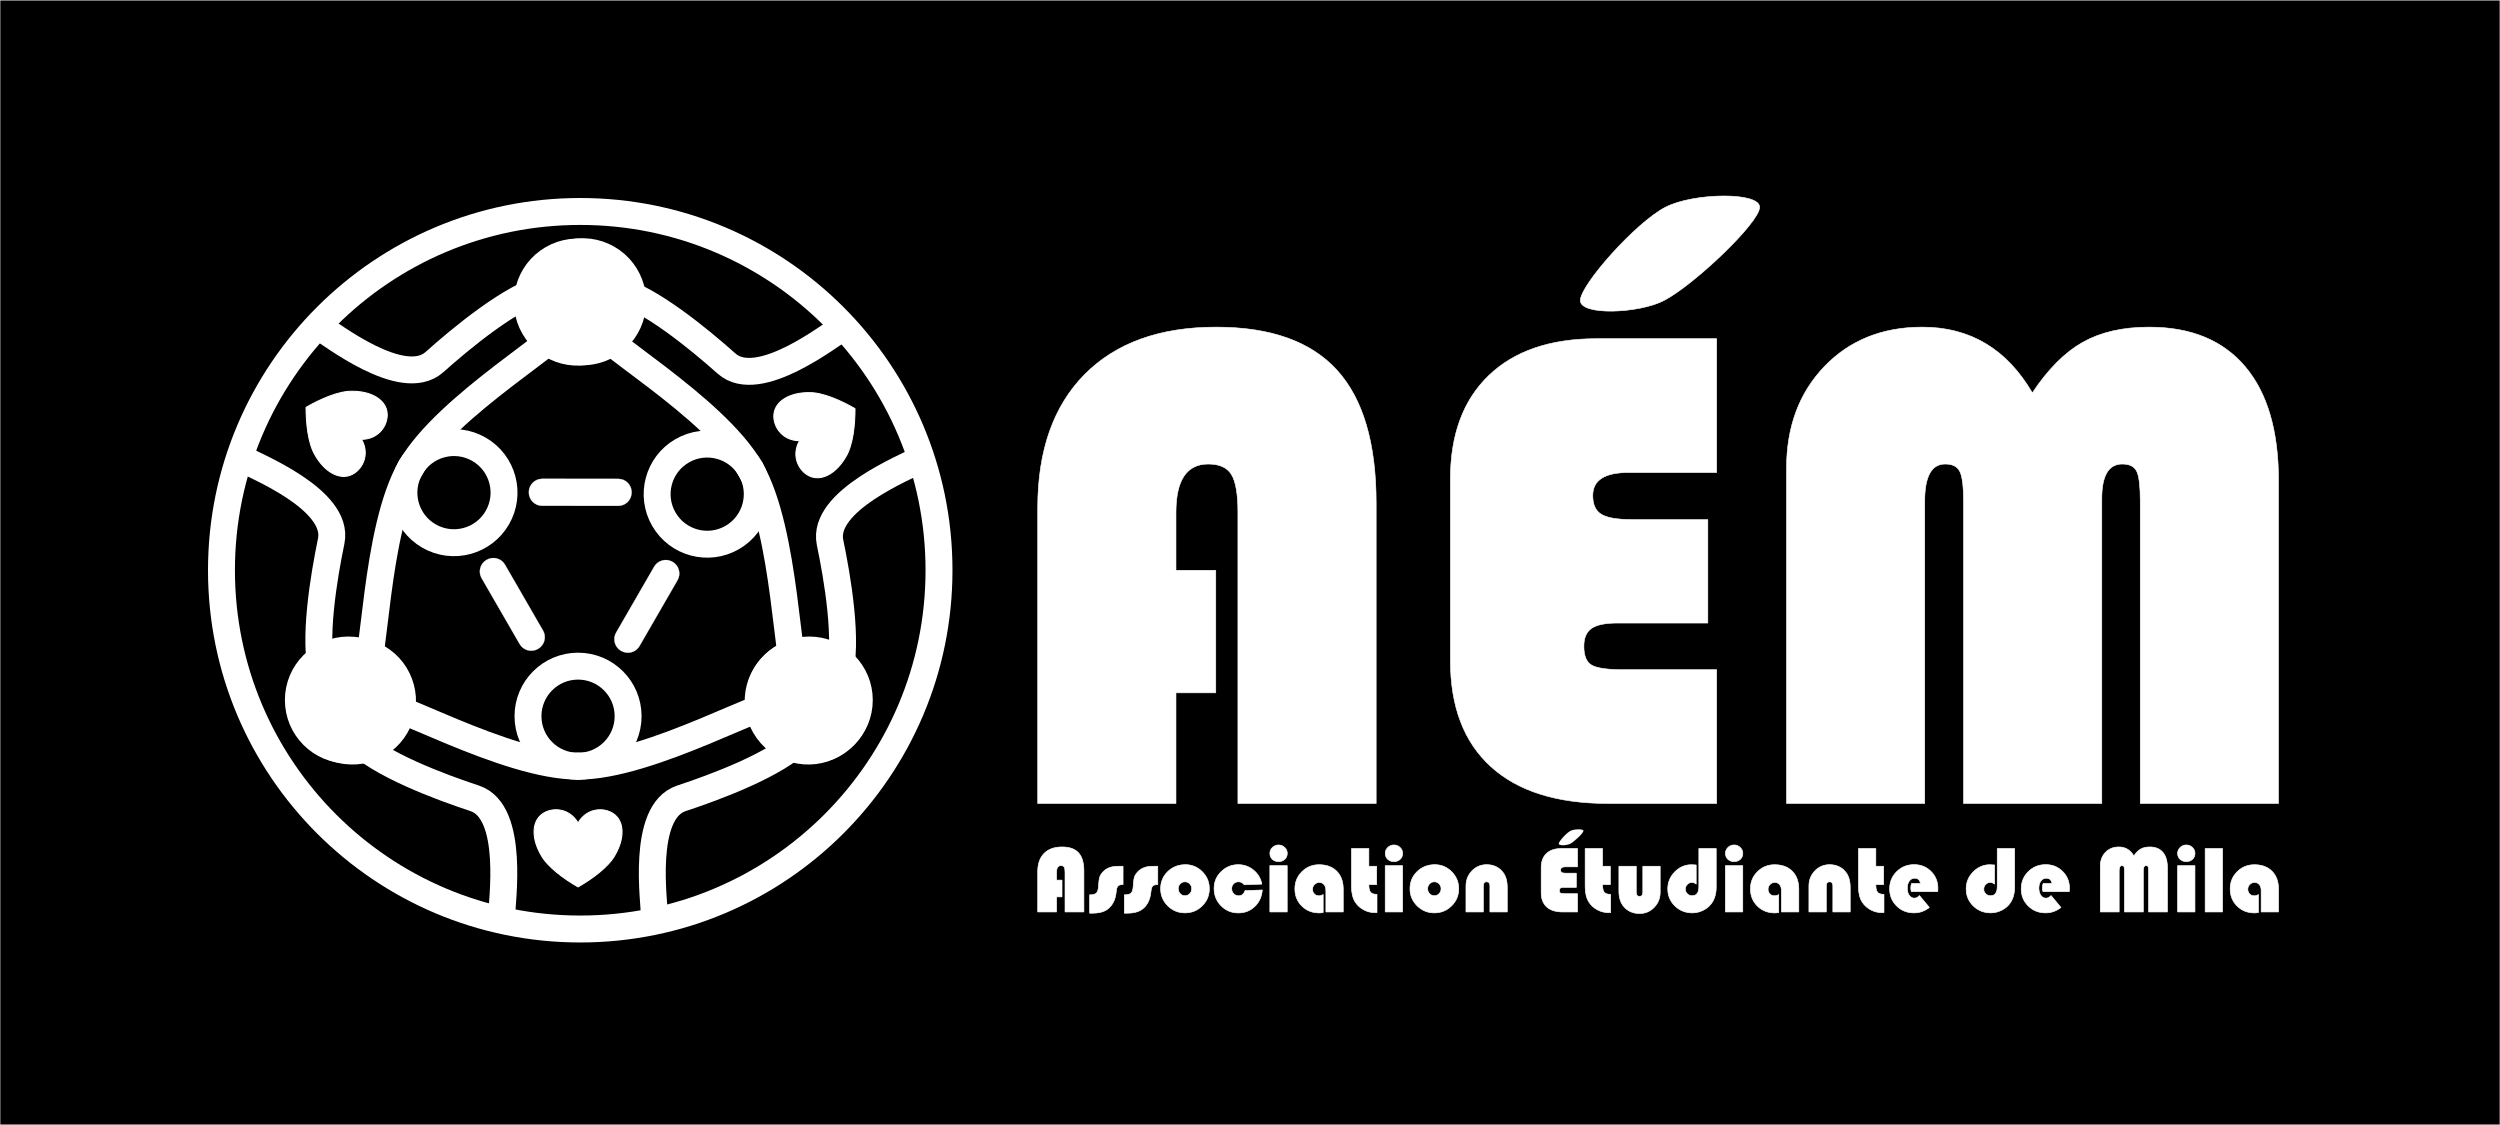
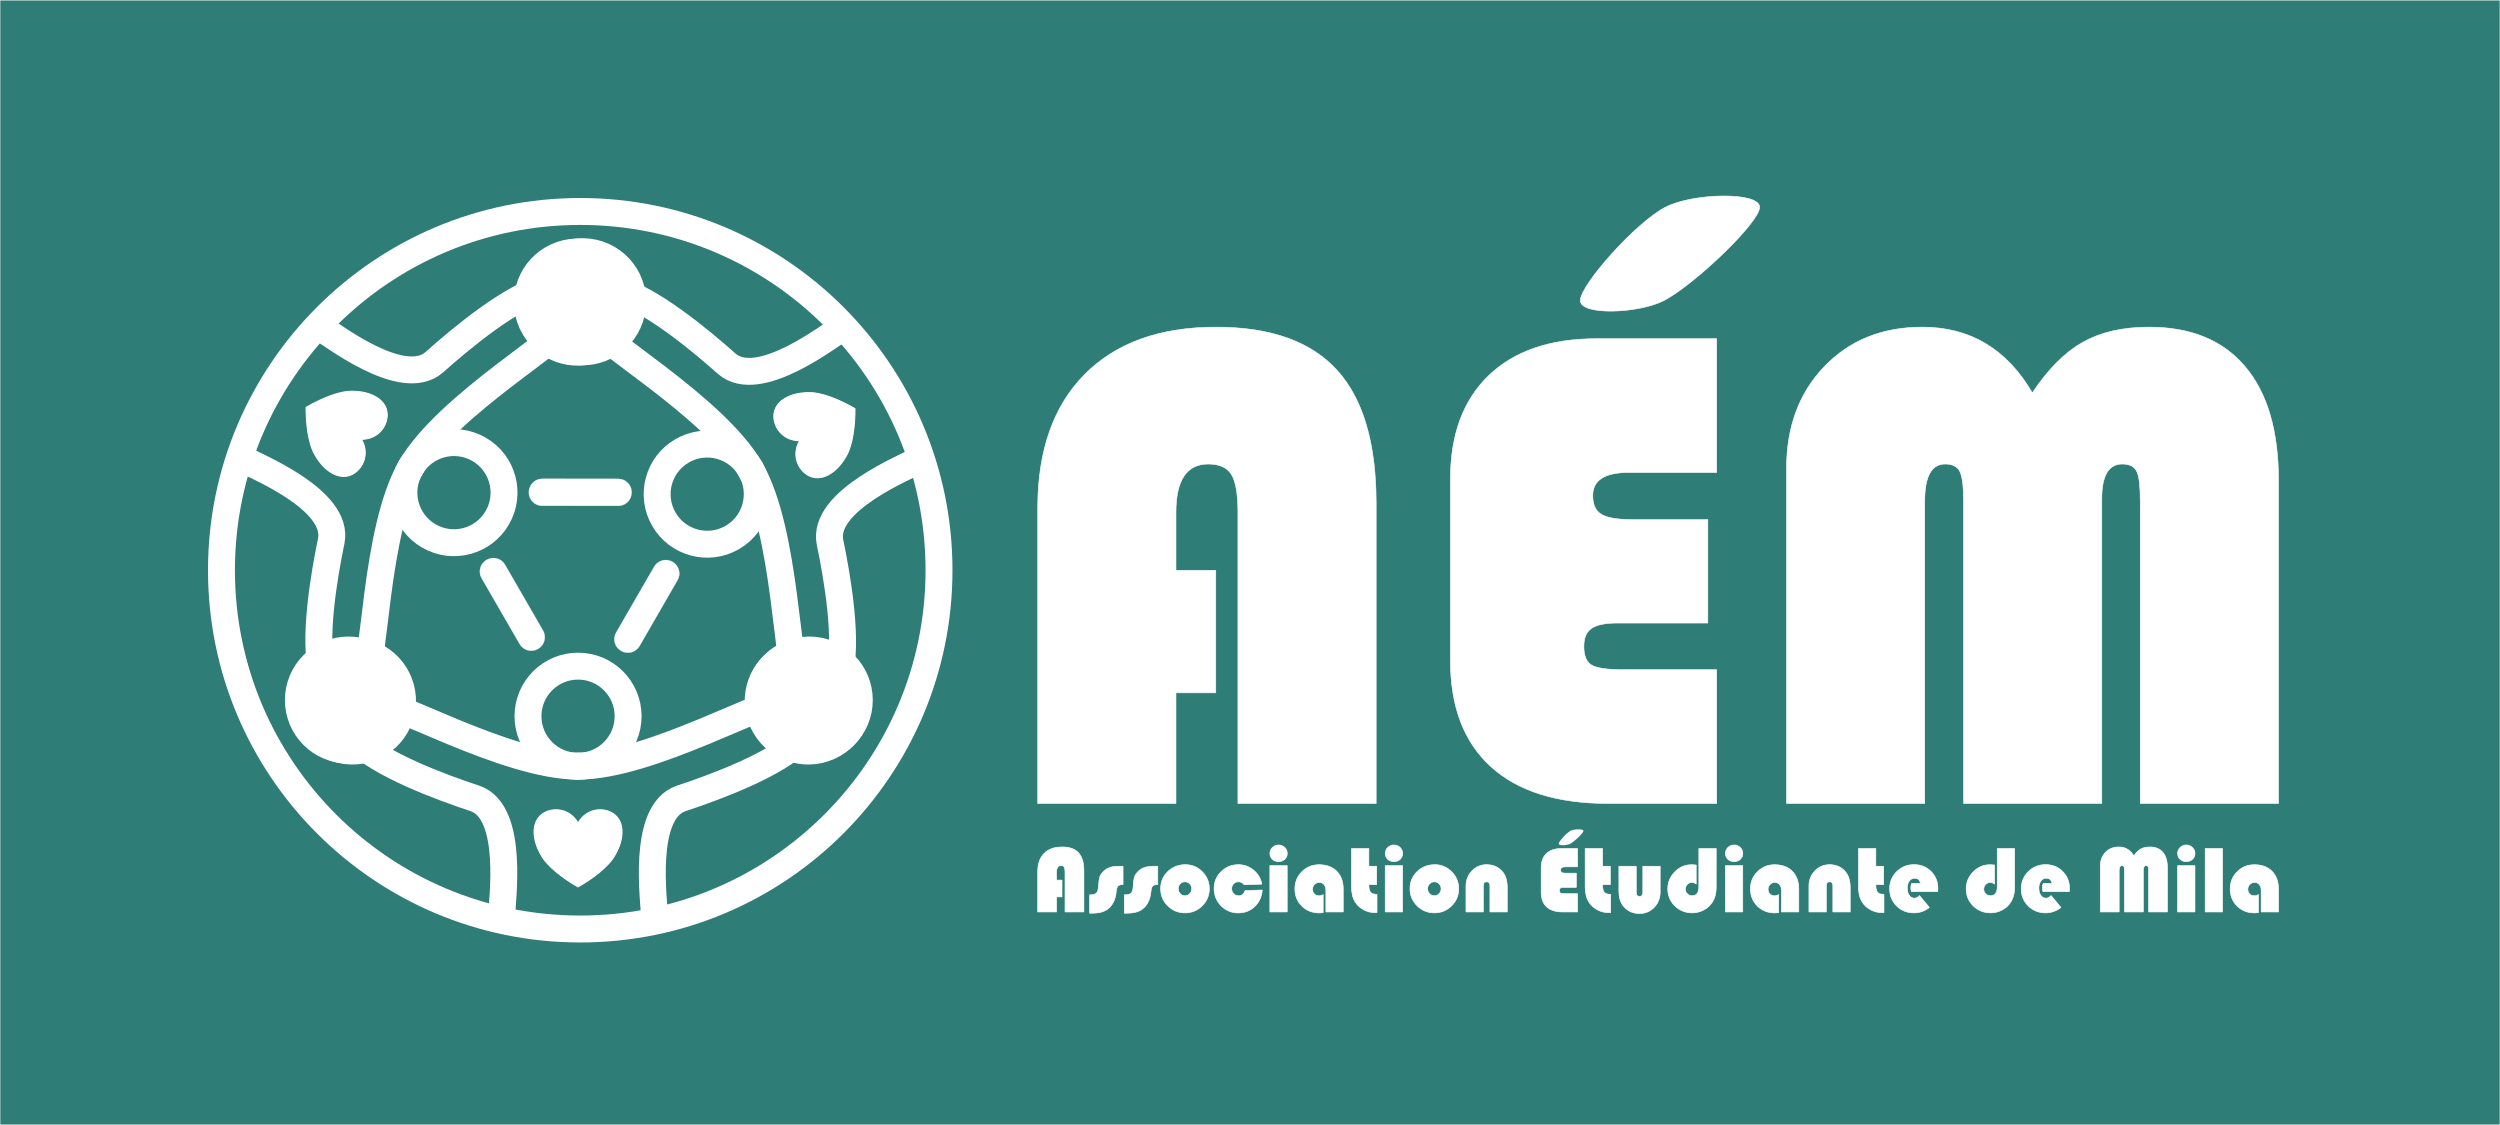
<svg xmlns="http://www.w3.org/2000/svg" width="100%" height="100%" viewBox="0 0 4000 1800" version="1.1" xml:space="preserve" style="fill-rule:evenodd;clip-rule:evenodd;stroke-linecap:round;stroke-linejoin:round;stroke-miterlimit:1.5;">
  <g transform="matrix(1.0203,0,0,1.399049,-170.059,-438.7182)">
-     <rect x="166.676" y="313.583" width="3920.417" height="1286.588" style="stroke:white;stroke-width:1px;" />
+     <rect x="166.676" y="313.583" width="3920.417" height="1286.588" style="fill:rgb(46,125,118);stroke:white;stroke-width:1px;" />
  </g>
  <g id="Logo" transform="matrix(1.617837,0,0,1.617837,-138.4607,-111.6737)">
    <g transform="matrix(1,0,0,1,1.261969,-145.4972)">
      <g transform="matrix(0.960782,0,0,0.960782,25.72713,37.7215)">
        <circle cx="656" cy="921.237" r="51.532" style="fill:none;stroke:white;stroke-width:27.71px;" />
      </g>
      <g transform="matrix(0.960782,0,0,0.960782,-201.3727,21.76436)">
        <circle cx="656" cy="921.237" r="51.532" style="fill:white;stroke:white;stroke-width:27.71px;" />
      </g>
      <g transform="matrix(0.960782,0,0,0.960782,254.3722,21.76436)">
        <circle cx="656" cy="921.237" r="51.532" style="fill:white;stroke:white;stroke-width:27.71px;" />
      </g>
      <g transform="matrix(1.400123,0,0,1.161536,-626.778,459.0183)">
        <path d="M916.189,490.197C922.725,476.569 935.795,476.569 942.33,483.383C948.866,490.197 948.866,503.826 942.33,517.454C937.755,527.675 925.992,537.896 916.189,544.71C906.387,537.896 894.624,527.675 890.049,517.454C883.514,503.826 883.514,490.197 890.049,483.383C896.584,476.569 909.654,476.569 916.189,490.197Z" style="fill:white;stroke:white;stroke-width:0.78px;" />
      </g>
      <g>
        <g transform="matrix(1,0,0,1,0,-14.1203)">
          <path d="M656,986.363C727.753,986.363 844.733,917.924 871.259,917.685C894.006,917.481 889.396,946.041 877.087,959.188C853.486,984.396 790.872,1007.407 758.219,1018.178C718.042,1031.43 731.735,1122.267 731.456,1134.411" style="fill:none;stroke:white;stroke-width:26.62px;" />
        </g>
        <g transform="matrix(-1,0,0,1,1312,-14.1203)">
          <path d="M656,986.363C727.753,986.363 844.733,917.924 871.259,917.685C894.006,917.481 889.396,946.041 877.087,959.188C853.486,984.396 790.872,1007.407 758.219,1018.178C718.042,1031.43 731.735,1122.267 731.456,1134.411" style="fill:none;stroke:white;stroke-width:26.62px;" />
        </g>
      </g>
      <g transform="matrix(0.324953,0.000227,-0.000688,0.985879,221.92,-687.1001)">
        <path d="M1502.158,1408.098C1502.158,1415.543 1483.818,1421.588 1461.229,1421.588L1229.692,1421.588C1207.103,1421.588 1188.763,1415.543 1188.763,1408.098C1188.763,1400.652 1207.103,1394.607 1229.692,1394.607L1461.229,1394.607C1483.818,1394.607 1502.158,1400.652 1502.158,1408.098Z" style="fill:white;stroke:white;stroke-width:0.33px;" />
      </g>
    </g>
    <g transform="matrix(-0.499467,0.866333,-0.866333,-0.499467,1661.682,448.8509)">
      <g transform="matrix(0.960782,0,0,0.960782,25.72713,37.7215)">
        <circle cx="656" cy="921.237" r="51.532" style="fill:none;stroke:white;stroke-width:27.71px;" />
      </g>
      <g transform="matrix(0.960782,0,0,0.960782,-201.3727,21.76436)">
        <circle cx="656" cy="921.237" r="51.532" style="fill:white;stroke:white;stroke-width:27.71px;" />
      </g>
      <g transform="matrix(0.960782,0,0,0.960782,254.3722,21.76436)">
        <circle cx="656" cy="921.237" r="51.532" style="fill:white;stroke:white;stroke-width:27.71px;" />
      </g>
      <g transform="matrix(1.400123,0,0,1.161536,-626.778,459.0183)">
        <path d="M916.189,490.197C922.725,476.569 935.795,476.569 942.33,483.383C948.866,490.197 948.866,503.826 942.33,517.454C937.755,527.675 925.992,537.896 916.189,544.71C906.387,537.896 894.624,527.675 890.049,517.454C883.514,503.826 883.514,490.197 890.049,483.383C896.584,476.569 909.654,476.569 916.189,490.197Z" style="fill:white;stroke:white;stroke-width:0.78px;" />
      </g>
      <g>
        <g transform="matrix(1,0,0,1,0,-14.1203)">
          <path d="M656,986.363C727.753,986.363 844.733,917.924 871.259,917.685C894.006,917.481 889.396,946.041 877.087,959.188C853.486,984.396 790.872,1007.407 758.219,1018.178C718.042,1031.43 731.735,1122.267 731.456,1134.411" style="fill:none;stroke:white;stroke-width:26.62px;" />
        </g>
        <g transform="matrix(-1,0,0,1,1312,-14.1203)">
          <path d="M656,986.363C727.753,986.363 844.733,917.924 871.259,917.685C894.006,917.481 889.396,946.041 877.087,959.188C853.486,984.396 790.872,1007.407 758.219,1018.178C718.042,1031.43 731.735,1122.267 731.456,1134.411" style="fill:none;stroke:white;stroke-width:26.62px;" />
        </g>
      </g>
      <g transform="matrix(0.324953,0.000227,-0.000688,0.985879,221.92,-687.1001)">
        <path d="M1502.158,1408.098C1502.158,1415.543 1483.818,1421.588 1461.229,1421.588L1229.692,1421.588C1207.103,1421.588 1188.763,1415.543 1188.763,1408.098C1188.763,1400.652 1207.103,1394.607 1229.692,1394.607L1461.229,1394.607C1483.818,1394.607 1502.158,1400.652 1502.158,1408.098Z" style="fill:white;stroke:white;stroke-width:0.33px;" />
      </g>
    </g>
    <g transform="matrix(-0.500753,-0.86559,0.86559,-0.500753,314.6897,1587.666)">
      <g transform="matrix(0.960782,0,0,0.960782,25.72713,37.7215)">
        <circle cx="656" cy="921.237" r="51.532" style="fill:none;stroke:white;stroke-width:27.71px;" />
      </g>
      <g transform="matrix(0.960782,0,0,0.960782,-201.3727,21.76436)">
        <circle cx="656" cy="921.237" r="51.532" style="fill:white;stroke:white;stroke-width:27.71px;" />
      </g>
      <g transform="matrix(0.960782,0,0,0.960782,254.3722,21.76436)">
        <circle cx="656" cy="921.237" r="51.532" style="fill:white;stroke:white;stroke-width:27.71px;" />
      </g>
      <g transform="matrix(1.400123,0,0,1.161536,-626.778,459.0183)">
        <path d="M916.189,490.197C922.725,476.569 935.795,476.569 942.33,483.383C948.866,490.197 948.866,503.826 942.33,517.454C937.755,527.675 925.992,537.896 916.189,544.71C906.387,537.896 894.624,527.675 890.049,517.454C883.514,503.826 883.514,490.197 890.049,483.383C896.584,476.569 909.654,476.569 916.189,490.197Z" style="fill:white;stroke:white;stroke-width:0.78px;" />
      </g>
      <g>
        <g transform="matrix(1,0,0,1,0,-14.1203)">
          <path d="M656,986.363C727.753,986.363 844.733,917.924 871.259,917.685C894.006,917.481 889.396,946.041 877.087,959.188C853.486,984.396 790.872,1007.407 758.219,1018.178C718.042,1031.43 731.735,1122.267 731.456,1134.411" style="fill:none;stroke:white;stroke-width:26.62px;" />
        </g>
        <g transform="matrix(-1,0,0,1,1312,-14.1203)">
          <path d="M656,986.363C727.753,986.363 844.733,917.924 871.259,917.685C894.006,917.481 889.396,946.041 877.087,959.188C853.486,984.396 790.872,1007.407 758.219,1018.178C718.042,1031.43 731.735,1122.267 731.456,1134.411" style="fill:none;stroke:white;stroke-width:26.62px;" />
        </g>
      </g>
      <g transform="matrix(0.324953,0.000227,-0.000688,0.985879,221.92,-687.1001)">
        <path d="M1502.158,1408.098C1502.158,1415.543 1483.818,1421.588 1461.229,1421.588L1229.692,1421.588C1207.103,1421.588 1188.763,1415.543 1188.763,1408.098C1188.763,1400.652 1207.103,1394.607 1229.692,1394.607L1461.229,1394.607C1483.818,1394.607 1502.158,1400.652 1502.158,1408.098Z" style="fill:white;stroke:white;stroke-width:0.33px;" />
      </g>
    </g>
    <g transform="matrix(0.696758,0,0,0.696758,203.2848,175.9054)">
      <circle cx="654.659" cy="656" r="509.237" style="fill:none;stroke:white;stroke-width:38.22px;" />
    </g>
  </g>
  <g transform="matrix(0.947412,0,0,0.947412,249.8801,-58.61821)">
    <g id="AÉM" transform="matrix(1,0,0,1,0,-62.92155)">
      <g transform="matrix(98.14408,0,0,98.14408,-192478.586,-50152.669)">
        <path d="M1979.417,522.095L1979.417,524.204L1978.732,524.204L1978.732,526.108L1976.353,526.108L1976.353,521.022C1976.353,520.038 1976.621,519.273 1977.158,518.728C1977.696,518.184 1978.45,517.911 1979.423,517.911C1980.361,517.911 1981.054,518.158 1981.503,518.652C1981.952,519.146 1982.177,519.909 1982.177,520.94L1982.177,526.108L1979.798,526.108L1979.798,521.099C1979.798,520.786 1979.761,520.569 1979.687,520.448C1979.613,520.327 1979.48,520.267 1979.288,520.267C1978.917,520.267 1978.732,520.544 1978.732,521.099L1978.732,522.095L1979.417,522.095Z" style="fill:white;stroke:white;stroke-width:0.01px;stroke-linecap:butt;stroke-miterlimit:2;" />
        <path d="M1987.884,521.222L1987.884,523.003L1986.331,523.003C1986.12,523.003 1985.971,523.033 1985.883,523.095C1985.795,523.156 1985.751,523.259 1985.751,523.404C1985.751,523.569 1985.796,523.677 1985.886,523.728C1985.976,523.78 1986.159,523.806 1986.437,523.806L1988.036,523.806L1988.036,526.108L1986.167,526.108C1985.288,526.108 1984.616,525.897 1984.152,525.475C1983.687,525.053 1983.454,524.443 1983.454,523.645L1983.454,520.529C1983.454,519.762 1983.674,519.167 1984.114,518.744C1984.553,518.322 1985.171,518.11 1985.968,518.11L1988.036,518.11L1988.036,520.413L1986.519,520.413C1986.109,520.413 1985.904,520.545 1985.904,520.809C1985.904,520.964 1985.952,521.071 1986.05,521.131C1986.148,521.192 1986.322,521.222 1986.572,521.222L1987.884,521.222Z" style="fill:white;stroke:white;stroke-width:0.01px;stroke-linecap:butt;stroke-miterlimit:2;" />
        <path d="M1989.238,526.108L1989.238,520.343C1989.238,519.628 1989.454,519.044 1989.888,518.591C1990.322,518.138 1990.884,517.911 1991.575,517.911C1992.396,517.911 1993.027,518.288 1993.468,519.042C1993.738,518.636 1994.027,518.346 1994.335,518.172C1994.644,517.998 1995.025,517.911 1995.478,517.911C1996.197,517.911 1996.747,518.138 1997.13,518.591C1997.513,519.044 1997.704,519.696 1997.704,520.548L1997.704,526.108L1995.325,526.108L1995.325,520.905C1995.325,520.647 1995.305,520.476 1995.264,520.393C1995.223,520.309 1995.14,520.267 1995.015,520.267C1994.781,520.267 1994.663,520.466 1994.663,520.864L1994.663,526.108L1992.284,526.108L1992.284,520.905C1992.284,520.651 1992.263,520.481 1992.22,520.395C1992.177,520.309 1992.093,520.267 1991.968,520.267C1991.734,520.267 1991.616,520.479 1991.616,520.905L1991.616,526.108L1989.238,526.108Z" style="fill:white;stroke:white;stroke-width:0.01px;stroke-linecap:butt;stroke-miterlimit:2;" />
      </g>
      <path d="M2548.714,474.81C2595.811,450.348 2708.345,448.547 2707.928,474.81C2707.511,501.074 2596.676,606.179 2546.211,632.39C2504.48,654.065 2404.722,658.341 2405.139,632.077C2405.556,605.814 2498.249,501.022 2548.714,474.81Z" style="fill:white;stroke:white;stroke-width:1px;" />
    </g>
    <g id="Association">
      <g transform="matrix(0.137424,0,0,0.137424,2038.168,1399.871)">
        <path d="M2548.714,474.81C2595.811,450.348 2708.345,448.547 2707.928,474.81C2707.511,501.074 2596.676,606.179 2546.211,632.39C2504.48,654.065 2404.722,658.341 2405.139,632.077C2405.556,605.814 2498.249,501.022 2548.714,474.81Z" style="fill:white;stroke:white;stroke-width:1px;" />
      </g>
      <g transform="matrix(13.39214,0,0,13.39214,-28088.319,-17557.731)">
        <path d="M2211.603,1426.655L2211.603,1428.765L2210.917,1428.765L2210.917,1430.669L2208.539,1430.669L2208.539,1425.583C2208.539,1424.599 2208.807,1423.834 2209.344,1423.289C2209.881,1422.744 2210.636,1422.472 2211.609,1422.472C2212.546,1422.472 2213.24,1422.719 2213.689,1423.213C2214.138,1423.707 2214.363,1424.47 2214.363,1425.501L2214.363,1430.669L2211.984,1430.669L2211.984,1425.659C2211.984,1425.347 2211.947,1425.13 2211.873,1425.009C2211.798,1424.888 2211.666,1424.827 2211.474,1424.827C2211.103,1424.827 2210.917,1425.105 2210.917,1425.659L2210.917,1426.655L2211.603,1426.655Z" style="fill:white;stroke:white;stroke-width:0.08px;stroke-linecap:butt;stroke-miterlimit:2;" />
        <path d="M2219.302,1424.909L2219.302,1427.218C2218.994,1427.218 2218.782,1427.276 2218.666,1427.391C2218.551,1427.506 2218.478,1427.734 2218.447,1428.073C2218.345,1429.202 2217.908,1429.999 2217.134,1430.464C2216.724,1430.706 2216.142,1430.827 2215.388,1430.827L2215.083,1430.827L2215.083,1428.507L2215.183,1428.507C2215.535,1428.507 2215.786,1428.434 2215.936,1428.287C2216.086,1428.141 2216.173,1427.884 2216.197,1427.517C2216.228,1426.919 2216.284,1426.499 2216.364,1426.257C2216.444,1426.015 2216.607,1425.775 2216.853,1425.536C2217.283,1425.118 2217.878,1424.909 2218.64,1424.909L2219.302,1424.909Z" style="fill:white;stroke:white;stroke-width:0.08px;stroke-linecap:butt;stroke-miterlimit:2;" />
        <path d="M2223.679,1424.909L2223.679,1427.218C2223.371,1427.218 2223.159,1427.276 2223.043,1427.391C2222.928,1427.506 2222.855,1427.734 2222.824,1428.073C2222.722,1429.202 2222.285,1429.999 2221.511,1430.464C2221.101,1430.706 2220.519,1430.827 2219.765,1430.827L2219.46,1430.827L2219.46,1428.507L2219.56,1428.507C2219.912,1428.507 2220.163,1428.434 2220.313,1428.287C2220.463,1428.141 2220.55,1427.884 2220.574,1427.517C2220.605,1426.919 2220.661,1426.499 2220.741,1426.257C2220.821,1426.015 2220.984,1425.775 2221.23,1425.536C2221.66,1425.118 2222.255,1424.909 2223.017,1424.909L2223.679,1424.909Z" style="fill:white;stroke:white;stroke-width:0.08px;stroke-linecap:butt;stroke-miterlimit:2;" />
        <path d="M2227.166,1424.704C2227.994,1424.704 2228.704,1425.002 2229.295,1425.598C2229.887,1426.194 2230.183,1426.907 2230.183,1427.739C2230.183,1428.583 2229.883,1429.302 2229.284,1429.896C2228.684,1430.489 2227.96,1430.786 2227.113,1430.786C2226.265,1430.786 2225.541,1430.489 2224.939,1429.893C2224.337,1429.297 2224.037,1428.579 2224.037,1427.739C2224.037,1426.884 2224.337,1426.164 2224.939,1425.58C2225.541,1424.996 2226.283,1424.704 2227.166,1424.704ZM2227.107,1426.866C2226.873,1426.866 2226.673,1426.951 2226.509,1427.121C2226.345,1427.291 2226.263,1427.499 2226.263,1427.745C2226.263,1427.988 2226.346,1428.195 2226.512,1428.366C2226.678,1428.538 2226.876,1428.624 2227.107,1428.624C2227.341,1428.624 2227.541,1428.538 2227.707,1428.366C2227.874,1428.195 2227.957,1427.988 2227.957,1427.745C2227.957,1427.499 2227.874,1427.291 2227.71,1427.121C2227.546,1426.951 2227.345,1426.866 2227.107,1426.866Z" style="fill:white;stroke:white;stroke-width:0.08px;stroke-linecap:butt;stroke-miterlimit:2;" />
        <path d="M2234.683,1427.98L2236.857,1427.898C2236.794,1428.741 2236.48,1429.435 2235.914,1429.978C2235.347,1430.521 2234.658,1430.792 2233.845,1430.792C2232.986,1430.792 2232.26,1430.493 2231.668,1429.896C2231.077,1429.298 2230.781,1428.566 2230.781,1427.698C2230.781,1426.874 2231.08,1426.169 2231.677,1425.583C2232.275,1424.997 2232.992,1424.704 2233.828,1424.704C2234.558,1424.704 2235.203,1424.935 2235.761,1425.396C2236.32,1425.857 2236.667,1426.445 2236.804,1427.159L2234.583,1427.241C2234.392,1426.991 2234.15,1426.866 2233.857,1426.866C2233.607,1426.866 2233.402,1426.948 2233.242,1427.113C2233.082,1427.277 2233.001,1427.484 2233.001,1427.734C2233.001,1427.988 2233.086,1428.2 2233.256,1428.372C2233.426,1428.544 2233.638,1428.63 2233.892,1428.63C2234.263,1428.63 2234.527,1428.413 2234.683,1427.98Z" style="fill:white;stroke:white;stroke-width:0.08px;stroke-linecap:butt;stroke-miterlimit:2;" />
        <path d="M2240.003,1424.827L2240.003,1430.669L2237.812,1430.669L2237.812,1424.827L2240.003,1424.827ZM2238.914,1422.22C2239.21,1422.22 2239.467,1422.324 2239.684,1422.533C2239.901,1422.742 2240.009,1422.989 2240.009,1423.275C2240.009,1423.579 2239.907,1423.829 2239.702,1424.025C2239.497,1424.22 2239.234,1424.318 2238.914,1424.318C2238.593,1424.318 2238.331,1424.22 2238.125,1424.025C2237.92,1423.829 2237.818,1423.579 2237.818,1423.275C2237.818,1422.989 2237.926,1422.742 2238.143,1422.533C2238.36,1422.324 2238.617,1422.22 2238.914,1422.22Z" style="fill:white;stroke:white;stroke-width:0.08px;stroke-linecap:butt;stroke-miterlimit:2;" />
        <path d="M2244.539,1428.478L2244.539,1430.745C2244.359,1430.777 2244.195,1430.792 2244.046,1430.792C2243.167,1430.792 2242.435,1430.503 2241.849,1429.925C2241.263,1429.347 2240.97,1428.622 2240.97,1427.751C2240.97,1426.904 2241.266,1426.185 2241.858,1425.595C2242.45,1425.005 2243.169,1424.71 2244.017,1424.71C2244.962,1424.71 2245.707,1424.987 2246.252,1425.539C2246.797,1426.092 2247.07,1426.847 2247.07,1427.804L2247.07,1430.669L2244.878,1430.669L2244.878,1427.962C2244.878,1427.654 2244.803,1427.407 2244.653,1427.224C2244.502,1427.04 2244.3,1426.948 2244.046,1426.948C2243.816,1426.948 2243.617,1427.032 2243.449,1427.2C2243.281,1427.368 2243.197,1427.568 2243.197,1427.798C2243.197,1428.04 2243.273,1428.239 2243.425,1428.396C2243.578,1428.552 2243.771,1428.63 2244.005,1428.63C2244.197,1428.63 2244.374,1428.579 2244.539,1428.478Z" style="fill:white;stroke:white;stroke-width:0.08px;stroke-linecap:butt;stroke-miterlimit:2;" />
        <path d="M2250.298,1422.671L2250.298,1424.909L2251.283,1424.909L2251.283,1427.224L2250.298,1427.224C2250.298,1427.689 2250.372,1428.009 2250.518,1428.185C2250.665,1428.361 2250.933,1428.448 2251.324,1428.448L2251.324,1430.751C2251.21,1430.755 2251.126,1430.757 2251.072,1430.757C2250.576,1430.757 2250.108,1430.642 2249.668,1430.411C2249.229,1430.181 2248.876,1429.868 2248.611,1429.474C2248.275,1428.97 2248.107,1428.302 2248.107,1427.47L2248.107,1422.671L2250.298,1422.671Z" style="fill:white;stroke:white;stroke-width:0.08px;stroke-linecap:butt;stroke-miterlimit:2;" />
        <path d="M2254.552,1424.827L2254.552,1430.669L2252.361,1430.669L2252.361,1424.827L2254.552,1424.827ZM2253.462,1422.22C2253.759,1422.22 2254.016,1422.324 2254.233,1422.533C2254.45,1422.742 2254.558,1422.989 2254.558,1423.275C2254.558,1423.579 2254.456,1423.829 2254.25,1424.025C2254.045,1424.22 2253.783,1424.318 2253.462,1424.318C2253.142,1424.318 2252.879,1424.22 2252.674,1424.025C2252.469,1423.829 2252.367,1423.579 2252.367,1423.275C2252.367,1422.989 2252.475,1422.742 2252.692,1422.533C2252.909,1422.324 2253.166,1422.22 2253.462,1422.22Z" style="fill:white;stroke:white;stroke-width:0.08px;stroke-linecap:butt;stroke-miterlimit:2;" />
        <path d="M2258.613,1424.704C2259.441,1424.704 2260.151,1425.002 2260.743,1425.598C2261.334,1426.194 2261.63,1426.907 2261.63,1427.739C2261.63,1428.583 2261.331,1429.302 2260.731,1429.896C2260.131,1430.489 2259.408,1430.786 2258.56,1430.786C2257.712,1430.786 2256.988,1430.489 2256.386,1429.893C2255.785,1429.297 2255.484,1428.579 2255.484,1427.739C2255.484,1426.884 2255.785,1426.164 2256.386,1425.58C2256.988,1424.996 2257.73,1424.704 2258.613,1424.704ZM2258.554,1426.866C2258.32,1426.866 2258.121,1426.951 2257.957,1427.121C2257.792,1427.291 2257.71,1427.499 2257.71,1427.745C2257.71,1427.988 2257.793,1428.195 2257.959,1428.366C2258.125,1428.538 2258.324,1428.624 2258.554,1428.624C2258.789,1428.624 2258.989,1428.538 2259.155,1428.366C2259.321,1428.195 2259.404,1427.988 2259.404,1427.745C2259.404,1427.499 2259.322,1427.291 2259.158,1427.121C2258.994,1426.951 2258.792,1426.866 2258.554,1426.866Z" style="fill:white;stroke:white;stroke-width:0.08px;stroke-linecap:butt;stroke-miterlimit:2;" />
        <path d="M2267.753,1430.669L2265.562,1430.669L2265.562,1427.37C2265.562,1427.034 2265.423,1426.866 2265.146,1426.866C2264.873,1426.866 2264.736,1427.034 2264.736,1427.37L2264.736,1430.669L2262.544,1430.669L2262.544,1427.411C2262.544,1426.65 2262.796,1426.008 2263.3,1425.487C2263.804,1424.965 2264.421,1424.704 2265.152,1424.704C2265.988,1424.704 2266.658,1425.007 2267.162,1425.613C2267.556,1426.085 2267.753,1426.743 2267.753,1427.587L2267.753,1430.669Z" style="fill:white;stroke:white;stroke-width:0.08px;stroke-linecap:butt;stroke-miterlimit:2;" />
        <path d="M2276.46,1425.782L2276.46,1427.564L2274.908,1427.564C2274.697,1427.564 2274.547,1427.594 2274.459,1427.655C2274.372,1427.717 2274.328,1427.82 2274.328,1427.965C2274.328,1428.129 2274.373,1428.237 2274.462,1428.289C2274.552,1428.341 2274.736,1428.366 2275.013,1428.366L2276.613,1428.366L2276.613,1430.669L2274.744,1430.669C2273.865,1430.669 2273.193,1430.458 2272.728,1430.036C2272.263,1429.613 2272.031,1429.003 2272.031,1428.206L2272.031,1425.09C2272.031,1424.323 2272.25,1423.728 2272.69,1423.305C2273.129,1422.883 2273.748,1422.671 2274.544,1422.671L2276.613,1422.671L2276.613,1424.974L2275.095,1424.974C2274.685,1424.974 2274.48,1425.106 2274.48,1425.369C2274.48,1425.525 2274.529,1425.632 2274.626,1425.692C2274.724,1425.752 2274.898,1425.782 2275.148,1425.782L2276.46,1425.782Z" style="fill:white;stroke:white;stroke-width:0.08px;stroke-linecap:butt;stroke-miterlimit:2;" />
        <path d="M2279.765,1422.671L2279.765,1424.909L2280.749,1424.909L2280.749,1427.224L2279.765,1427.224C2279.765,1427.689 2279.838,1428.009 2279.985,1428.185C2280.131,1428.361 2280.4,1428.448 2280.791,1428.448L2280.791,1430.751C2280.677,1430.755 2280.593,1430.757 2280.539,1430.757C2280.042,1430.757 2279.575,1430.642 2279.135,1430.411C2278.696,1430.181 2278.343,1429.868 2278.078,1429.474C2277.742,1428.97 2277.574,1428.302 2277.574,1427.47L2277.574,1422.671L2279.765,1422.671Z" style="fill:white;stroke:white;stroke-width:0.08px;stroke-linecap:butt;stroke-miterlimit:2;" />
        <path d="M2281.828,1424.909L2284.019,1424.909L2284.019,1428.208C2284.019,1428.54 2284.158,1428.706 2284.435,1428.706C2284.708,1428.706 2284.845,1428.54 2284.845,1428.208L2284.845,1424.909L2287.037,1424.909L2287.037,1428.167C2287.037,1428.925 2286.785,1429.565 2286.281,1430.086C2285.777,1430.608 2285.16,1430.868 2284.429,1430.868C2283.597,1430.868 2282.927,1430.566 2282.419,1429.96C2282.025,1429.488 2281.828,1428.831 2281.828,1427.991L2281.828,1424.909Z" style="fill:white;stroke:white;stroke-width:0.08px;stroke-linecap:butt;stroke-miterlimit:2;" />
        <path d="M2291.912,1422.671L2294.103,1422.671L2294.103,1427.54C2294.103,1428.435 2293.869,1429.163 2293.4,1429.726C2293.13,1430.05 2292.788,1430.308 2292.372,1430.499C2291.956,1430.691 2291.529,1430.786 2291.091,1430.786C2290.22,1430.786 2289.486,1430.493 2288.888,1429.907C2288.291,1429.322 2287.992,1428.603 2287.992,1427.751C2287.992,1426.927 2288.289,1426.214 2288.882,1425.613C2289.476,1425.011 2290.179,1424.71 2290.992,1424.71C2291.121,1424.71 2291.316,1424.722 2291.578,1424.745L2291.578,1427.159C2291.398,1427.019 2291.218,1426.948 2291.039,1426.948C2290.812,1426.948 2290.618,1427.031 2290.456,1427.197C2290.293,1427.364 2290.212,1427.564 2290.212,1427.798C2290.212,1428.025 2290.296,1428.219 2290.464,1428.381C2290.632,1428.543 2290.833,1428.624 2291.068,1428.624C2291.63,1428.624 2291.912,1428.236 2291.912,1427.458L2291.912,1422.671Z" style="fill:white;stroke:white;stroke-width:0.08px;stroke-linecap:butt;stroke-miterlimit:2;" />
        <path d="M2297.449,1424.827L2297.449,1430.669L2295.257,1430.669L2295.257,1424.827L2297.449,1424.827ZM2296.359,1422.22C2296.656,1422.22 2296.913,1422.324 2297.129,1422.533C2297.346,1422.742 2297.455,1422.989 2297.455,1423.275C2297.455,1423.579 2297.352,1423.829 2297.147,1424.025C2296.942,1424.22 2296.679,1424.318 2296.359,1424.318C2296.039,1424.318 2295.776,1424.22 2295.571,1424.025C2295.366,1423.829 2295.263,1423.579 2295.263,1423.275C2295.263,1422.989 2295.372,1422.742 2295.588,1422.533C2295.805,1422.324 2296.062,1422.22 2296.359,1422.22Z" style="fill:white;stroke:white;stroke-width:0.08px;stroke-linecap:butt;stroke-miterlimit:2;" />
        <path d="M2301.984,1428.478L2301.984,1430.745C2301.804,1430.777 2301.64,1430.792 2301.492,1430.792C2300.613,1430.792 2299.88,1430.503 2299.294,1429.925C2298.708,1429.347 2298.416,1428.622 2298.416,1427.751C2298.416,1426.904 2298.711,1426.185 2299.303,1425.595C2299.895,1425.005 2300.615,1424.71 2301.462,1424.71C2302.408,1424.71 2303.153,1424.987 2303.698,1425.539C2304.243,1426.092 2304.515,1426.847 2304.515,1427.804L2304.515,1430.669L2302.324,1430.669L2302.324,1427.962C2302.324,1427.654 2302.249,1427.407 2302.098,1427.224C2301.948,1427.04 2301.746,1426.948 2301.492,1426.948C2301.261,1426.948 2301.062,1427.032 2300.894,1427.2C2300.726,1427.368 2300.642,1427.568 2300.642,1427.798C2300.642,1428.04 2300.718,1428.239 2300.871,1428.396C2301.023,1428.552 2301.216,1428.63 2301.451,1428.63C2301.642,1428.63 2301.82,1428.579 2301.984,1428.478Z" style="fill:white;stroke:white;stroke-width:0.08px;stroke-linecap:butt;stroke-miterlimit:2;" />
        <path d="M2311.001,1430.669L2308.81,1430.669L2308.81,1427.37C2308.81,1427.034 2308.671,1426.866 2308.394,1426.866C2308.121,1426.866 2307.984,1427.034 2307.984,1427.37L2307.984,1430.669L2305.792,1430.669L2305.792,1427.411C2305.792,1426.65 2306.044,1426.008 2306.548,1425.487C2307.052,1424.965 2307.669,1424.704 2308.4,1424.704C2309.236,1424.704 2309.906,1425.007 2310.41,1425.613C2310.804,1426.085 2311.001,1426.743 2311.001,1427.587L2311.001,1430.669Z" style="fill:white;stroke:white;stroke-width:0.08px;stroke-linecap:butt;stroke-miterlimit:2;" />
        <path d="M2314.23,1422.671L2314.23,1424.909L2315.214,1424.909L2315.214,1427.224L2314.23,1427.224C2314.23,1427.689 2314.303,1428.009 2314.45,1428.185C2314.596,1428.361 2314.865,1428.448 2315.255,1428.448L2315.255,1430.751C2315.142,1430.755 2315.058,1430.757 2315.003,1430.757C2314.507,1430.757 2314.04,1430.642 2313.6,1430.411C2313.161,1430.181 2312.808,1429.868 2312.542,1429.474C2312.207,1428.97 2312.039,1428.302 2312.039,1427.47L2312.039,1422.671L2314.23,1422.671Z" style="fill:white;stroke:white;stroke-width:0.08px;stroke-linecap:butt;stroke-miterlimit:2;" />
        <path d="M2322.035,1428.103L2318.712,1428.103C2318.662,1427.935 2318.636,1427.78 2318.636,1427.64C2318.636,1427.445 2318.671,1427.253 2318.742,1427.066L2319.855,1427.066C2319.777,1426.632 2319.533,1426.415 2319.123,1426.415C2318.849,1426.415 2318.626,1426.531 2318.455,1426.764C2318.283,1426.996 2318.197,1427.294 2318.197,1427.657C2318.197,1428.036 2318.28,1428.343 2318.446,1428.577C2318.612,1428.812 2318.83,1428.929 2319.099,1428.929C2319.318,1428.929 2319.529,1428.82 2319.732,1428.601L2320.98,1430.101C2320.398,1430.558 2319.751,1430.786 2319.041,1430.786C2318.173,1430.786 2317.445,1430.495 2316.855,1429.913C2316.265,1429.331 2315.97,1428.611 2315.97,1427.751C2315.97,1426.896 2316.268,1426.173 2316.864,1425.583C2317.459,1424.993 2318.191,1424.698 2319.058,1424.698C2319.906,1424.698 2320.618,1424.987 2321.194,1425.563C2321.77,1426.139 2322.058,1426.849 2322.058,1427.693C2322.058,1427.779 2322.05,1427.915 2322.035,1428.103Z" style="fill:white;stroke:white;stroke-width:0.08px;stroke-linecap:butt;stroke-miterlimit:2;" />
        <path d="M2329.541,1422.671L2331.732,1422.671L2331.732,1427.54C2331.732,1428.435 2331.498,1429.163 2331.029,1429.726C2330.759,1430.05 2330.416,1430.308 2330,1430.499C2329.584,1430.691 2329.158,1430.786 2328.72,1430.786C2327.849,1430.786 2327.115,1430.493 2326.517,1429.907C2325.919,1429.322 2325.621,1428.603 2325.621,1427.751C2325.621,1426.927 2325.917,1426.214 2326.511,1425.613C2327.105,1425.011 2327.808,1424.71 2328.621,1424.71C2328.749,1424.71 2328.945,1424.722 2329.207,1424.745L2329.207,1427.159C2329.027,1427.019 2328.847,1426.948 2328.667,1426.948C2328.441,1426.948 2328.247,1427.031 2328.084,1427.197C2327.922,1427.364 2327.841,1427.564 2327.841,1427.798C2327.841,1428.025 2327.925,1428.219 2328.093,1428.381C2328.261,1428.543 2328.462,1428.624 2328.697,1428.624C2329.259,1428.624 2329.541,1428.236 2329.541,1427.458L2329.541,1422.671Z" style="fill:white;stroke:white;stroke-width:0.08px;stroke-linecap:butt;stroke-miterlimit:2;" />
        <path d="M2338.628,1428.103L2335.306,1428.103C2335.255,1427.935 2335.23,1427.78 2335.23,1427.64C2335.23,1427.445 2335.265,1427.253 2335.335,1427.066L2336.449,1427.066C2336.371,1426.632 2336.126,1426.415 2335.716,1426.415C2335.443,1426.415 2335.22,1426.531 2335.048,1426.764C2334.876,1426.996 2334.791,1427.294 2334.791,1427.657C2334.791,1428.036 2334.874,1428.343 2335.04,1428.577C2335.206,1428.812 2335.423,1428.929 2335.693,1428.929C2335.912,1428.929 2336.123,1428.82 2336.326,1428.601L2337.574,1430.101C2336.992,1430.558 2336.345,1430.786 2335.634,1430.786C2334.767,1430.786 2334.039,1430.495 2333.449,1429.913C2332.859,1429.331 2332.564,1428.611 2332.564,1427.751C2332.564,1426.896 2332.862,1426.173 2333.457,1425.583C2334.053,1424.993 2334.785,1424.698 2335.652,1424.698C2336.499,1424.698 2337.211,1424.987 2337.788,1425.563C2338.364,1426.139 2338.652,1426.849 2338.652,1427.693C2338.652,1427.779 2338.644,1427.915 2338.628,1428.103Z" style="fill:white;stroke:white;stroke-width:0.08px;stroke-linecap:butt;stroke-miterlimit:2;" />
        <path d="M2342.537,1430.669L2342.537,1424.904C2342.537,1424.189 2342.753,1423.605 2343.187,1423.152C2343.621,1422.698 2344.183,1422.472 2344.874,1422.472C2345.695,1422.472 2346.326,1422.849 2346.767,1423.603C2347.037,1423.197 2347.326,1422.906 2347.634,1422.733C2347.943,1422.559 2348.324,1422.472 2348.777,1422.472C2349.496,1422.472 2350.046,1422.698 2350.429,1423.152C2350.812,1423.605 2351.003,1424.257 2351.003,1425.109L2351.003,1430.669L2348.624,1430.669L2348.624,1425.466C2348.624,1425.208 2348.604,1425.037 2348.563,1424.953C2348.522,1424.869 2348.439,1424.827 2348.314,1424.827C2348.08,1424.827 2347.962,1425.027 2347.962,1425.425L2347.962,1430.669L2345.583,1430.669L2345.583,1425.466C2345.583,1425.212 2345.562,1425.042 2345.519,1424.956C2345.476,1424.87 2345.392,1424.827 2345.267,1424.827C2345.033,1424.827 2344.916,1425.04 2344.916,1425.466L2344.916,1430.669L2342.537,1430.669Z" style="fill:white;stroke:white;stroke-width:0.08px;stroke-linecap:butt;stroke-miterlimit:2;" />
        <path d="M2354.472,1424.827L2354.472,1430.669L2352.281,1430.669L2352.281,1424.827L2354.472,1424.827ZM2353.382,1422.22C2353.679,1422.22 2353.936,1422.324 2354.153,1422.533C2354.37,1422.742 2354.478,1422.989 2354.478,1423.275C2354.478,1423.579 2354.375,1423.829 2354.17,1424.025C2353.965,1424.22 2353.703,1424.318 2353.382,1424.318C2353.062,1424.318 2352.799,1424.22 2352.594,1424.025C2352.389,1423.829 2352.287,1423.579 2352.287,1423.275C2352.287,1422.989 2352.395,1422.742 2352.612,1422.533C2352.829,1422.324 2353.085,1422.22 2353.382,1422.22Z" style="fill:white;stroke:white;stroke-width:0.08px;stroke-linecap:butt;stroke-miterlimit:2;" />
        <rect x="2355.761" y="1422.671" width="2.191" height="7.998" style="fill:white;stroke:white;stroke-width:0.08px;stroke-linecap:butt;stroke-miterlimit:2;" />
        <path d="M2362.482,1428.478L2362.482,1430.745C2362.302,1430.777 2362.138,1430.792 2361.99,1430.792C2361.111,1430.792 2360.378,1430.503 2359.792,1429.925C2359.207,1429.347 2358.914,1428.622 2358.914,1427.751C2358.914,1426.904 2359.209,1426.185 2359.801,1425.595C2360.393,1425.005 2361.113,1424.71 2361.96,1424.71C2362.906,1424.71 2363.651,1424.987 2364.196,1425.539C2364.741,1426.092 2365.013,1426.847 2365.013,1427.804L2365.013,1430.669L2362.822,1430.669L2362.822,1427.962C2362.822,1427.654 2362.747,1427.407 2362.596,1427.224C2362.446,1427.04 2362.244,1426.948 2361.99,1426.948C2361.759,1426.948 2361.56,1427.032 2361.392,1427.2C2361.224,1427.368 2361.14,1427.568 2361.14,1427.798C2361.14,1428.04 2361.216,1428.239 2361.369,1428.396C2361.521,1428.552 2361.714,1428.63 2361.949,1428.63C2362.14,1428.63 2362.318,1428.579 2362.482,1428.478Z" style="fill:white;stroke:white;stroke-width:0.08px;stroke-linecap:butt;stroke-miterlimit:2;" />
      </g>
    </g>
  </g>
</svg>
